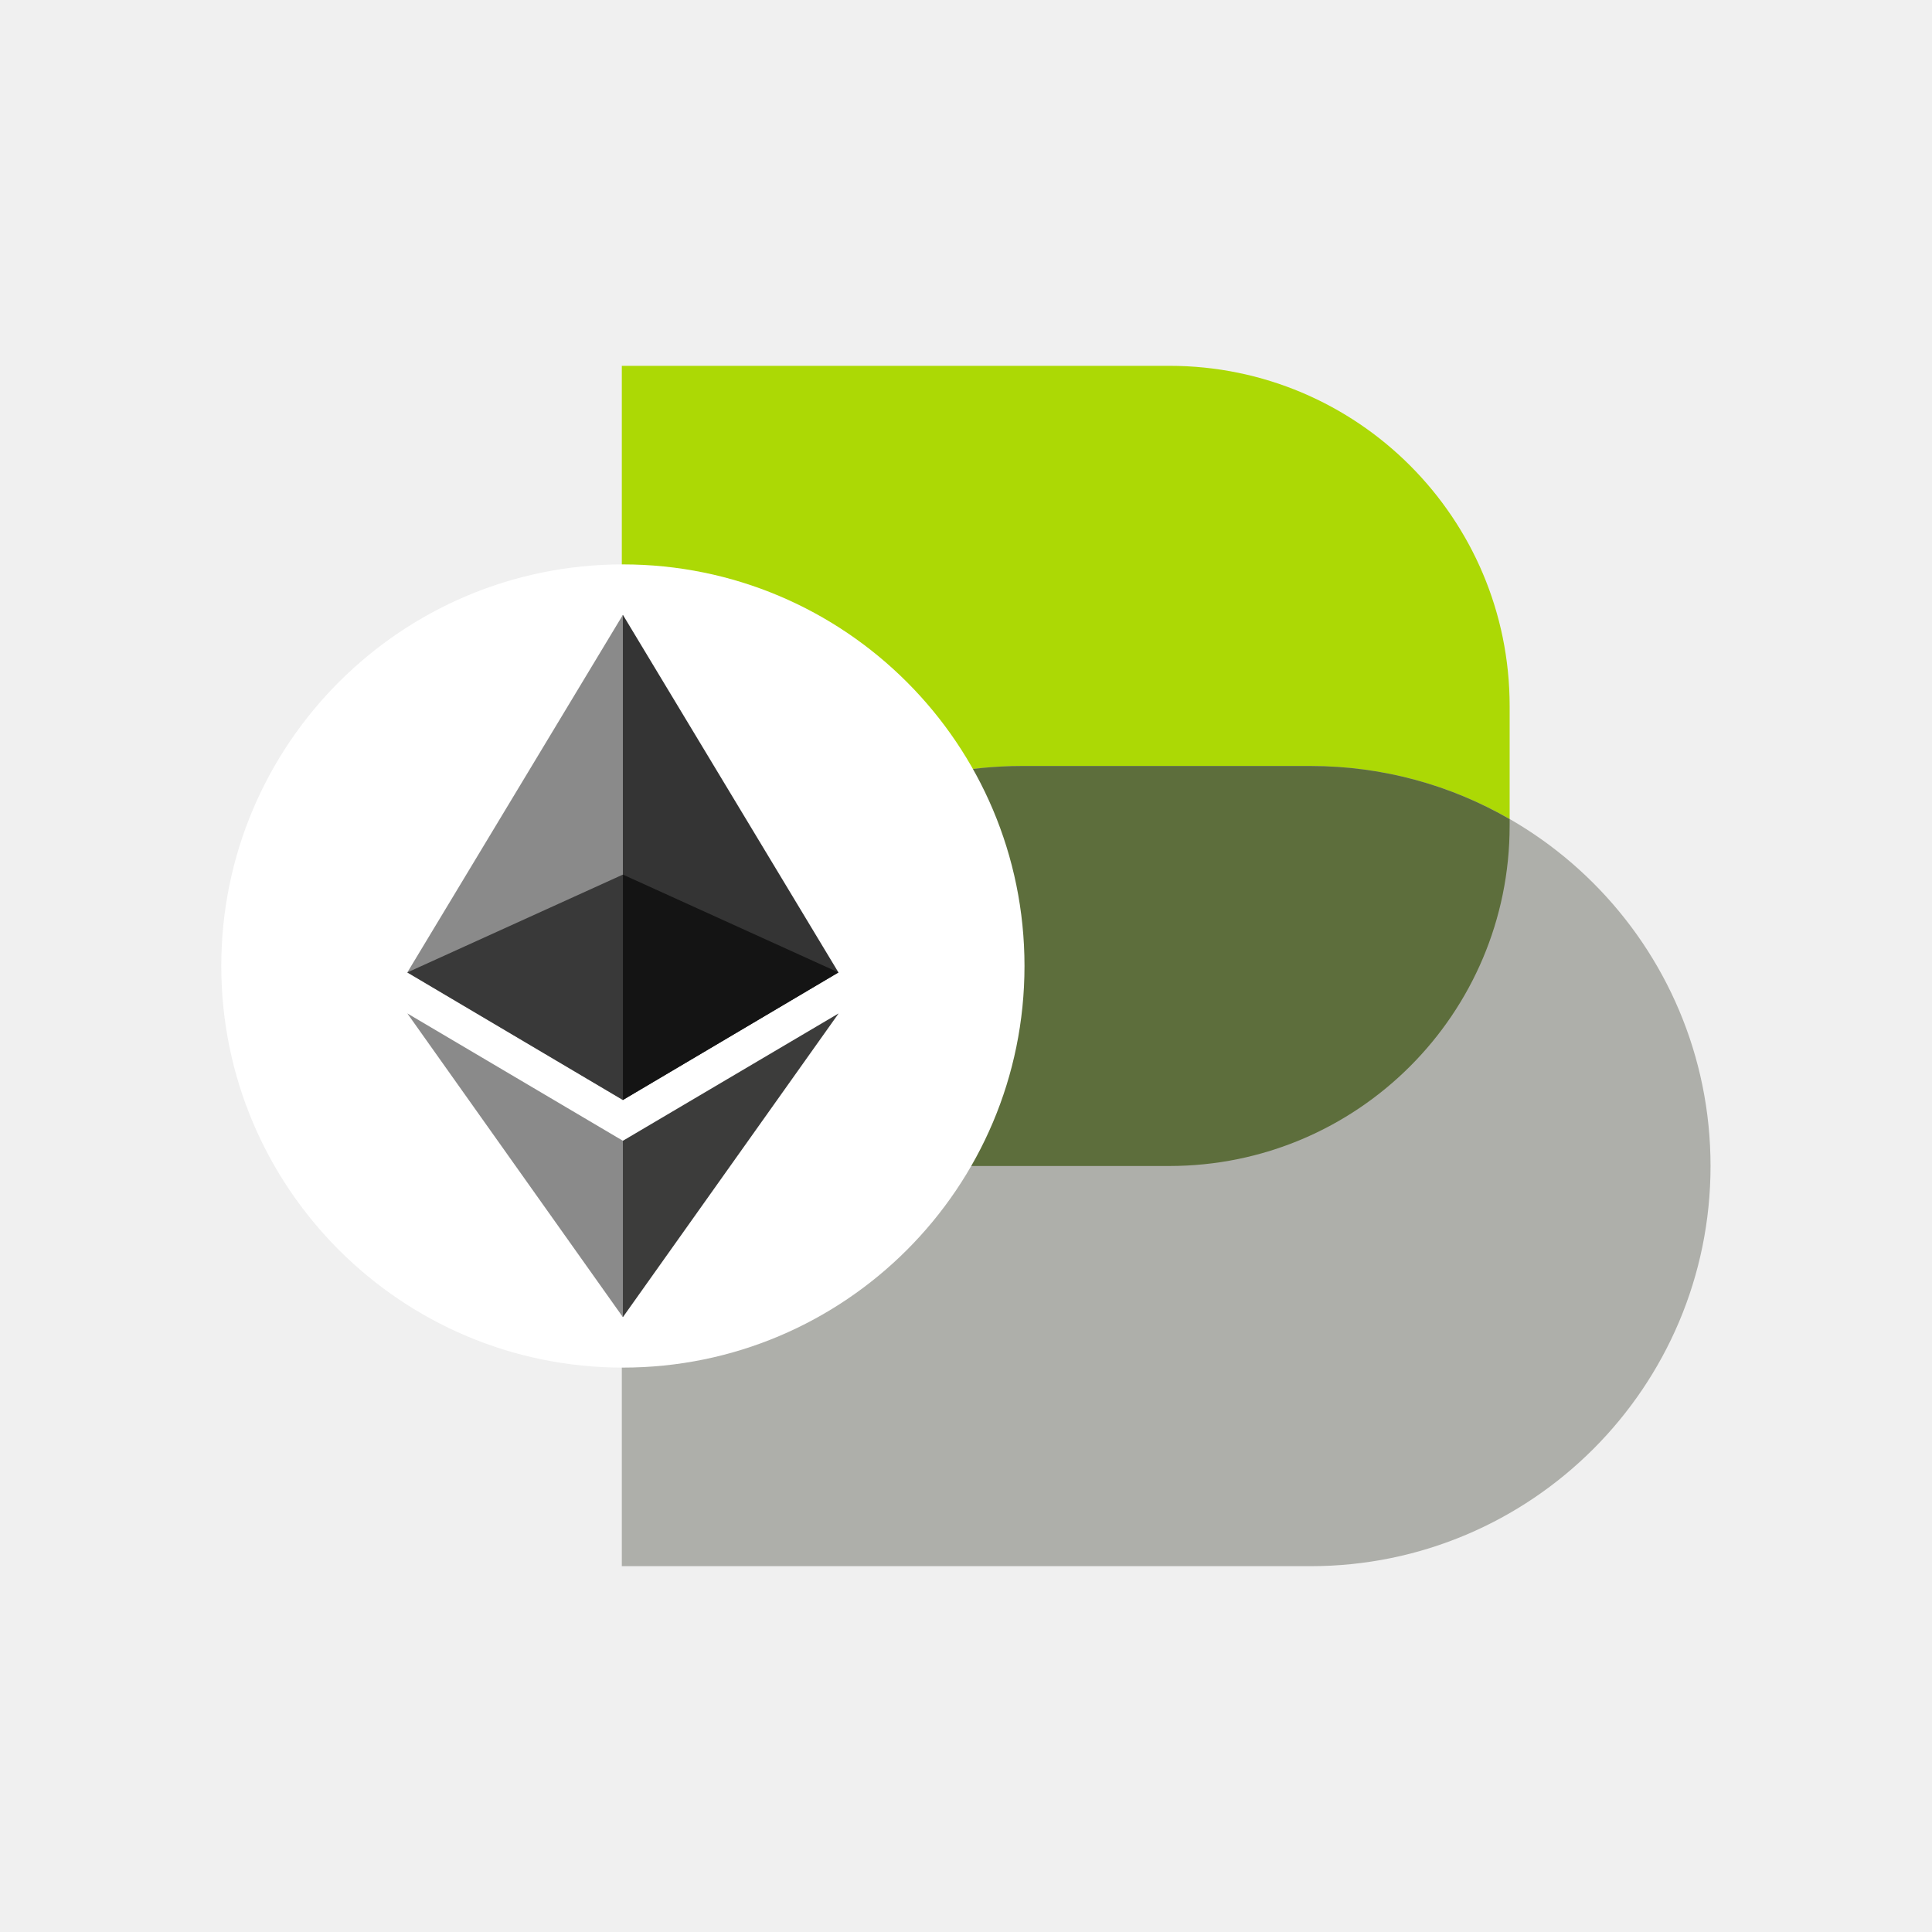
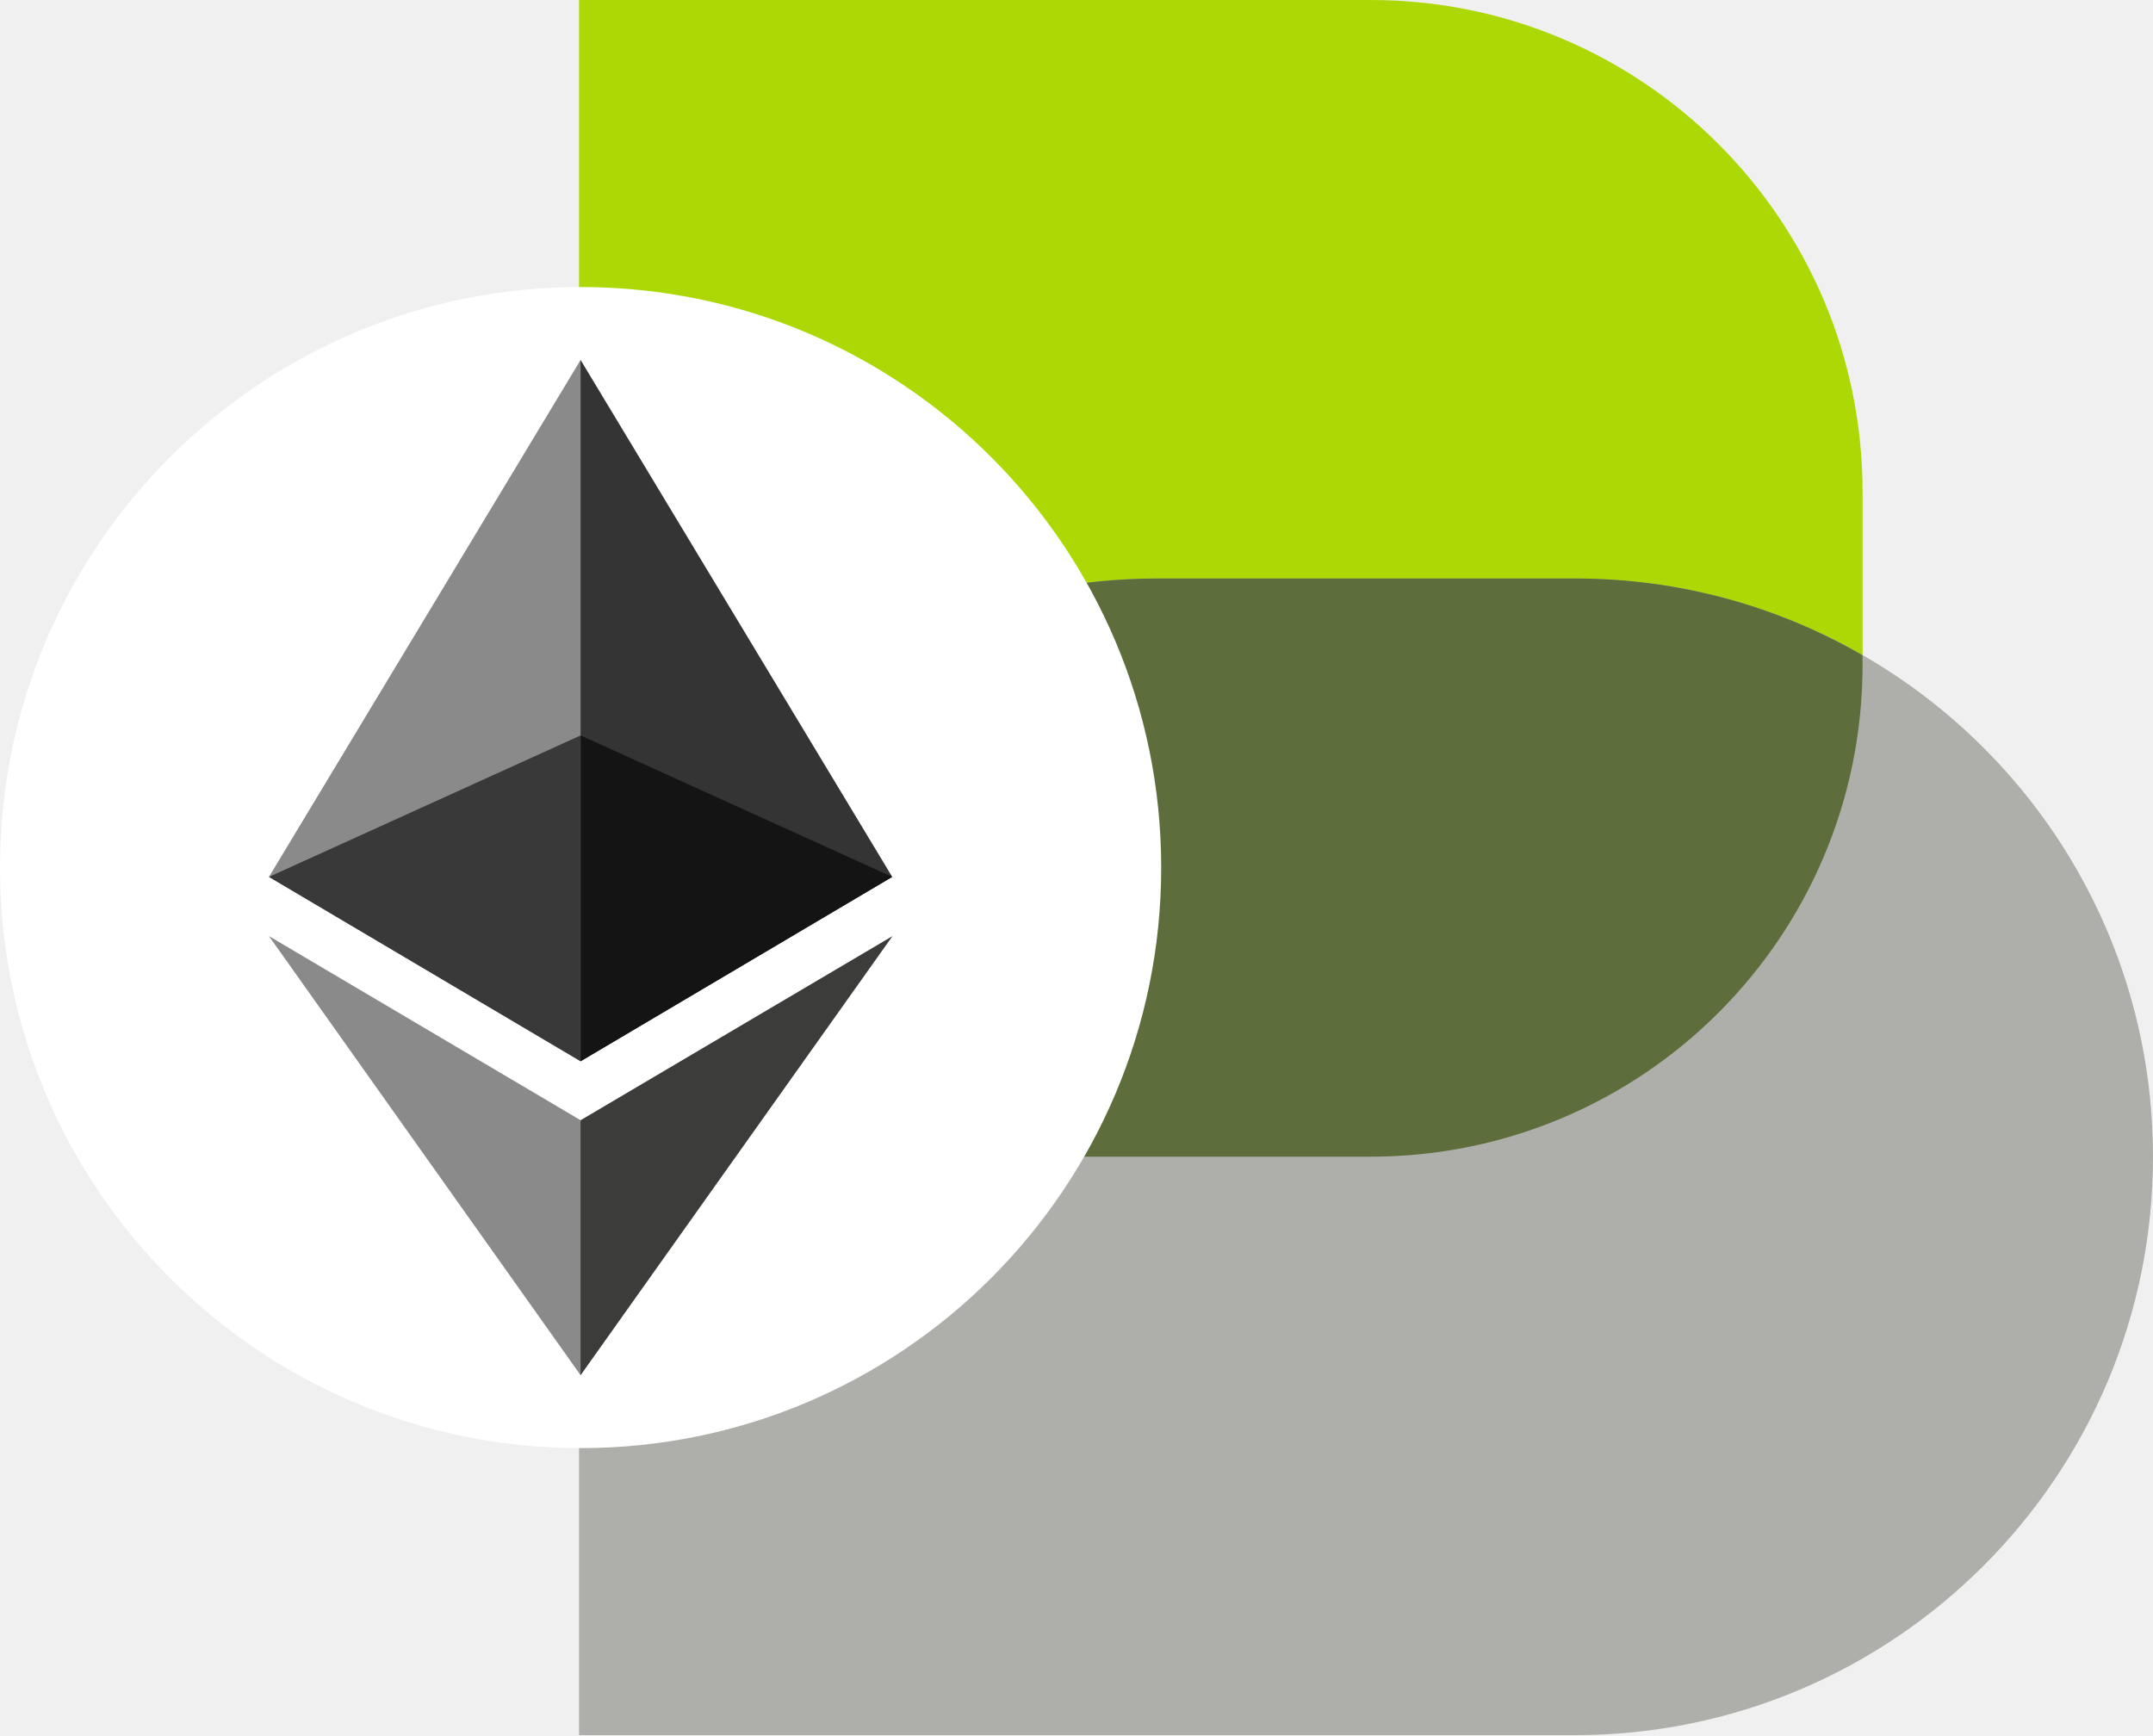
- <svg xmlns="http://www.w3.org/2000/svg" version="1.1" id="Layer_1" x="0px" y="0px" viewBox="0 0 1080 1080" style="enable-background:new 0 0 1080 1080;" xml:space="preserve">
-   <style type="text/css">
- 	.st0{fill:#ACD905;}
- 	.st1{fill:#AEAFAA;}
- 	.st2{fill:#5D6E3C;}
- 	.st3{fill:#FFFFFF;}
- 	.st4{fill:#343434;}
- 	.st5{fill:#8A8A8A;}
- 	.st6{fill:#3C3C3B;}
- 	.st7{fill:#141414;}
- 	.st8{fill:#393939;}
- </style>
-   <g>
-     <g>
-       <g>
-         <path class="st0" d="M653.7,651.8H347.6V204.5h306.1c105.1,0,190.2,85.2,190.2,190.2v66.8C843.9,566.6,758.8,651.8,653.7,651.8" />
-         <path class="st1" d="M732.6,875.5h-385V651.8c0-123.5,100.1-223.6,223.6-223.6h161.4c123.5,0,223.6,100.1,223.6,223.6     C956.2,775.3,856.1,875.5,732.6,875.5" />
-         <path class="st2" d="M843.9,457.9v3.7c0,105.1-85.1,190.2-190.3,190.2H347.6c0-61.7,25.1-117.6,65.5-158.1     c40.5-40.5,96.4-65.5,158.2-65.5h161.3C773.2,428.2,811.2,439,843.9,457.9" />
-       </g>
-       <g>
-         <g>
-           <circle class="st3" cx="348.2" cy="540" r="224.5" />
-         </g>
-         <g>
-           <polygon class="st4" points="348.2,343.7 345.6,352.7 345.6,612.2 348.2,614.9 468.7,543.6     " />
-           <polygon class="st5" points="348.2,343.7 227.7,543.6 348.2,614.9 348.2,488.9     " />
-           <polygon class="st6" points="348.2,637.7 346.7,639.5 346.7,731.9 348.2,736.3 468.8,566.5     " />
-           <polygon class="st5" points="348.2,736.3 348.2,637.7 227.7,566.5     " />
-           <polygon class="st7" points="348.2,614.9 468.7,543.6 348.2,488.9     " />
-           <polygon class="st8" points="227.7,543.6 348.2,614.9 348.2,488.9     " />
-         </g>
-       </g>
-     </g>
-   </g>
+ <svg xmlns="http://www.w3.org/2000/svg" xml:space="preserve" id="Layer_1" x="0" y="0" style="enable-background:new 0 0 1080 1080" version="1.1" viewBox="123.7 204.5 832.5 671">
+   <style>.st5{fill:#8a8a8a}</style>
+   <path d="M653.7 651.8H347.6V204.5h306.1c105.1 0 190.2 85.2 190.2 190.2v66.8c0 105.1-85.1 190.3-190.2 190.3" style="fill:#acd905" />
+   <path d="M732.6 875.5h-385V651.8c0-123.5 100.1-223.6 223.6-223.6h161.4c123.5 0 223.6 100.1 223.6 223.6S856.1 875.5 732.6 875.5" style="fill:#aeafaa" />
+   <path d="M843.9 457.9v3.7c0 105.1-85.1 190.2-190.3 190.2h-306c0-61.7 25.1-117.6 65.5-158.1 40.5-40.5 96.4-65.5 158.2-65.5h161.3c40.6 0 78.6 10.8 111.3 29.7" style="fill:#5d6e3c" />
+   <circle cx="348.2" cy="540" r="224.5" style="fill:#fff" />
+   <path d="m348.2 343.7-2.6 9v259.5l2.6 2.7 120.5-71.3z" style="fill:#343434" />
+   <path d="M348.2 343.7 227.7 543.6l120.5 71.3v-126z" class="st5" />
+   <path d="m348.2 637.7-1.5 1.8v92.4l1.5 4.4 120.6-169.8z" style="fill:#3c3c3b" />
+   <path d="M348.2 736.3v-98.6l-120.5-71.2z" class="st5" />
+   <path d="m348.2 614.9 120.5-71.3-120.5-54.7z" style="fill:#141414" />
+   <path d="m227.7 543.6 120.5 71.3v-126z" style="fill:#393939" />
</svg>
